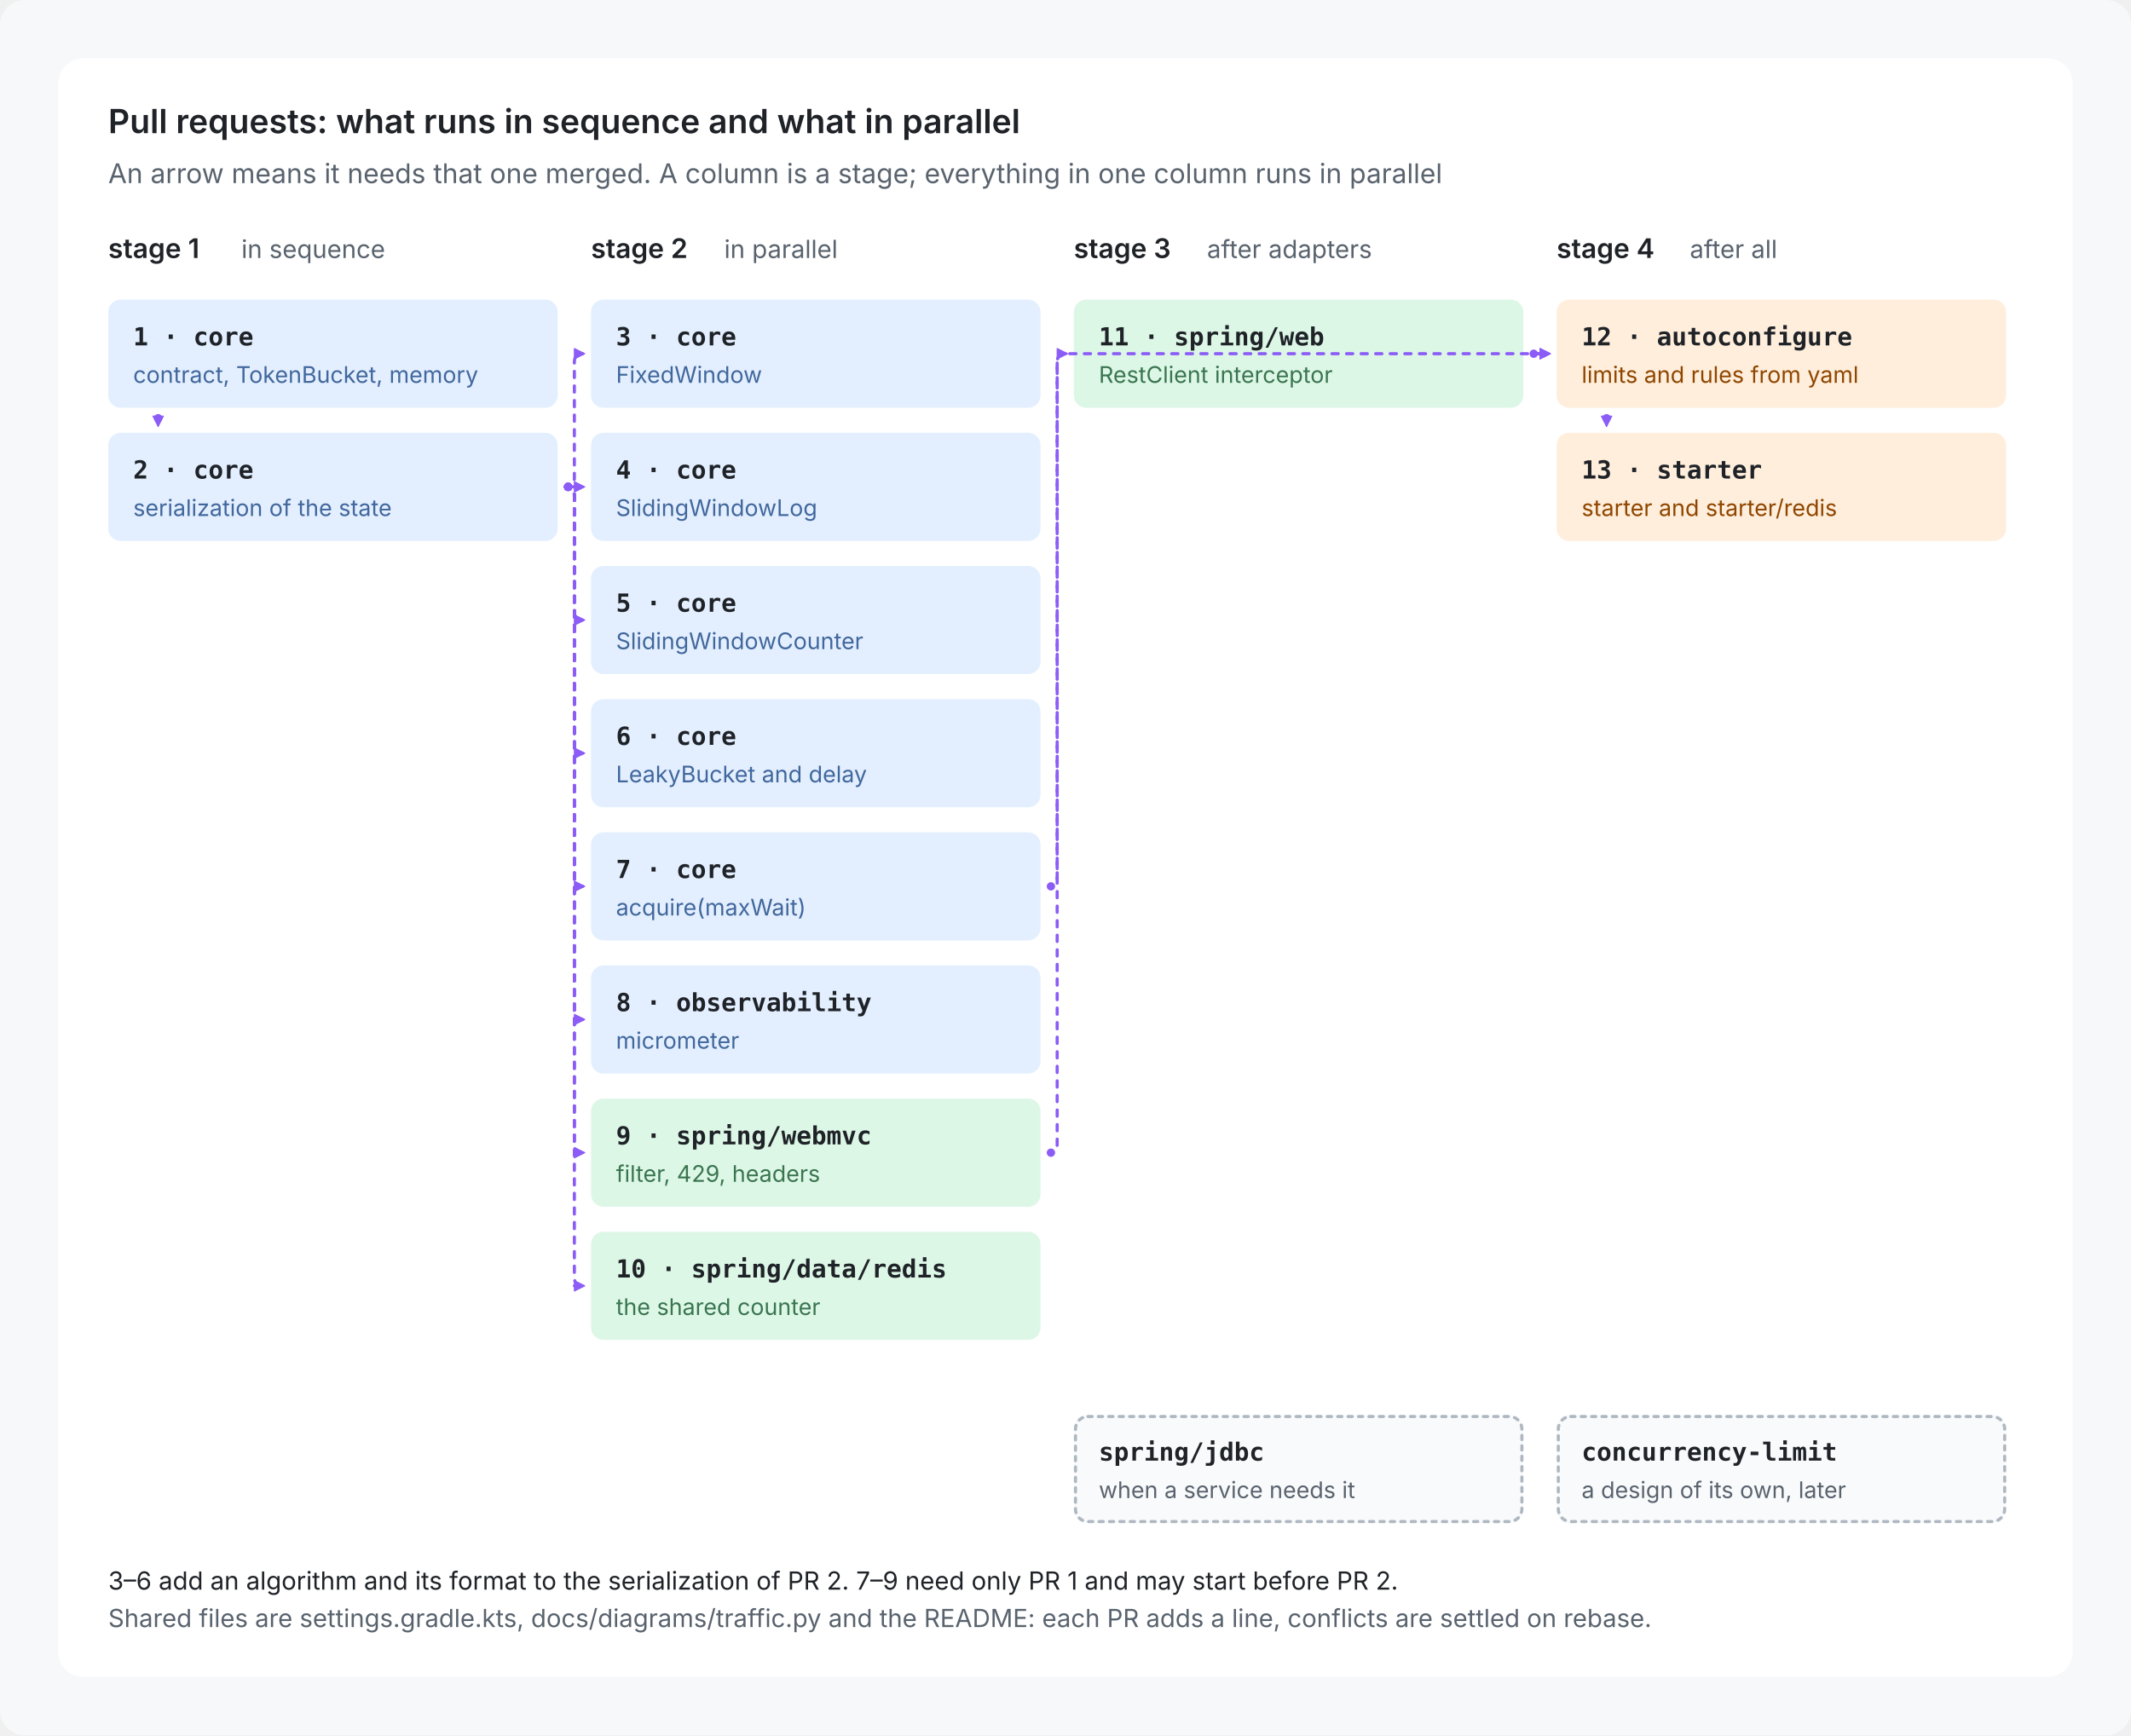
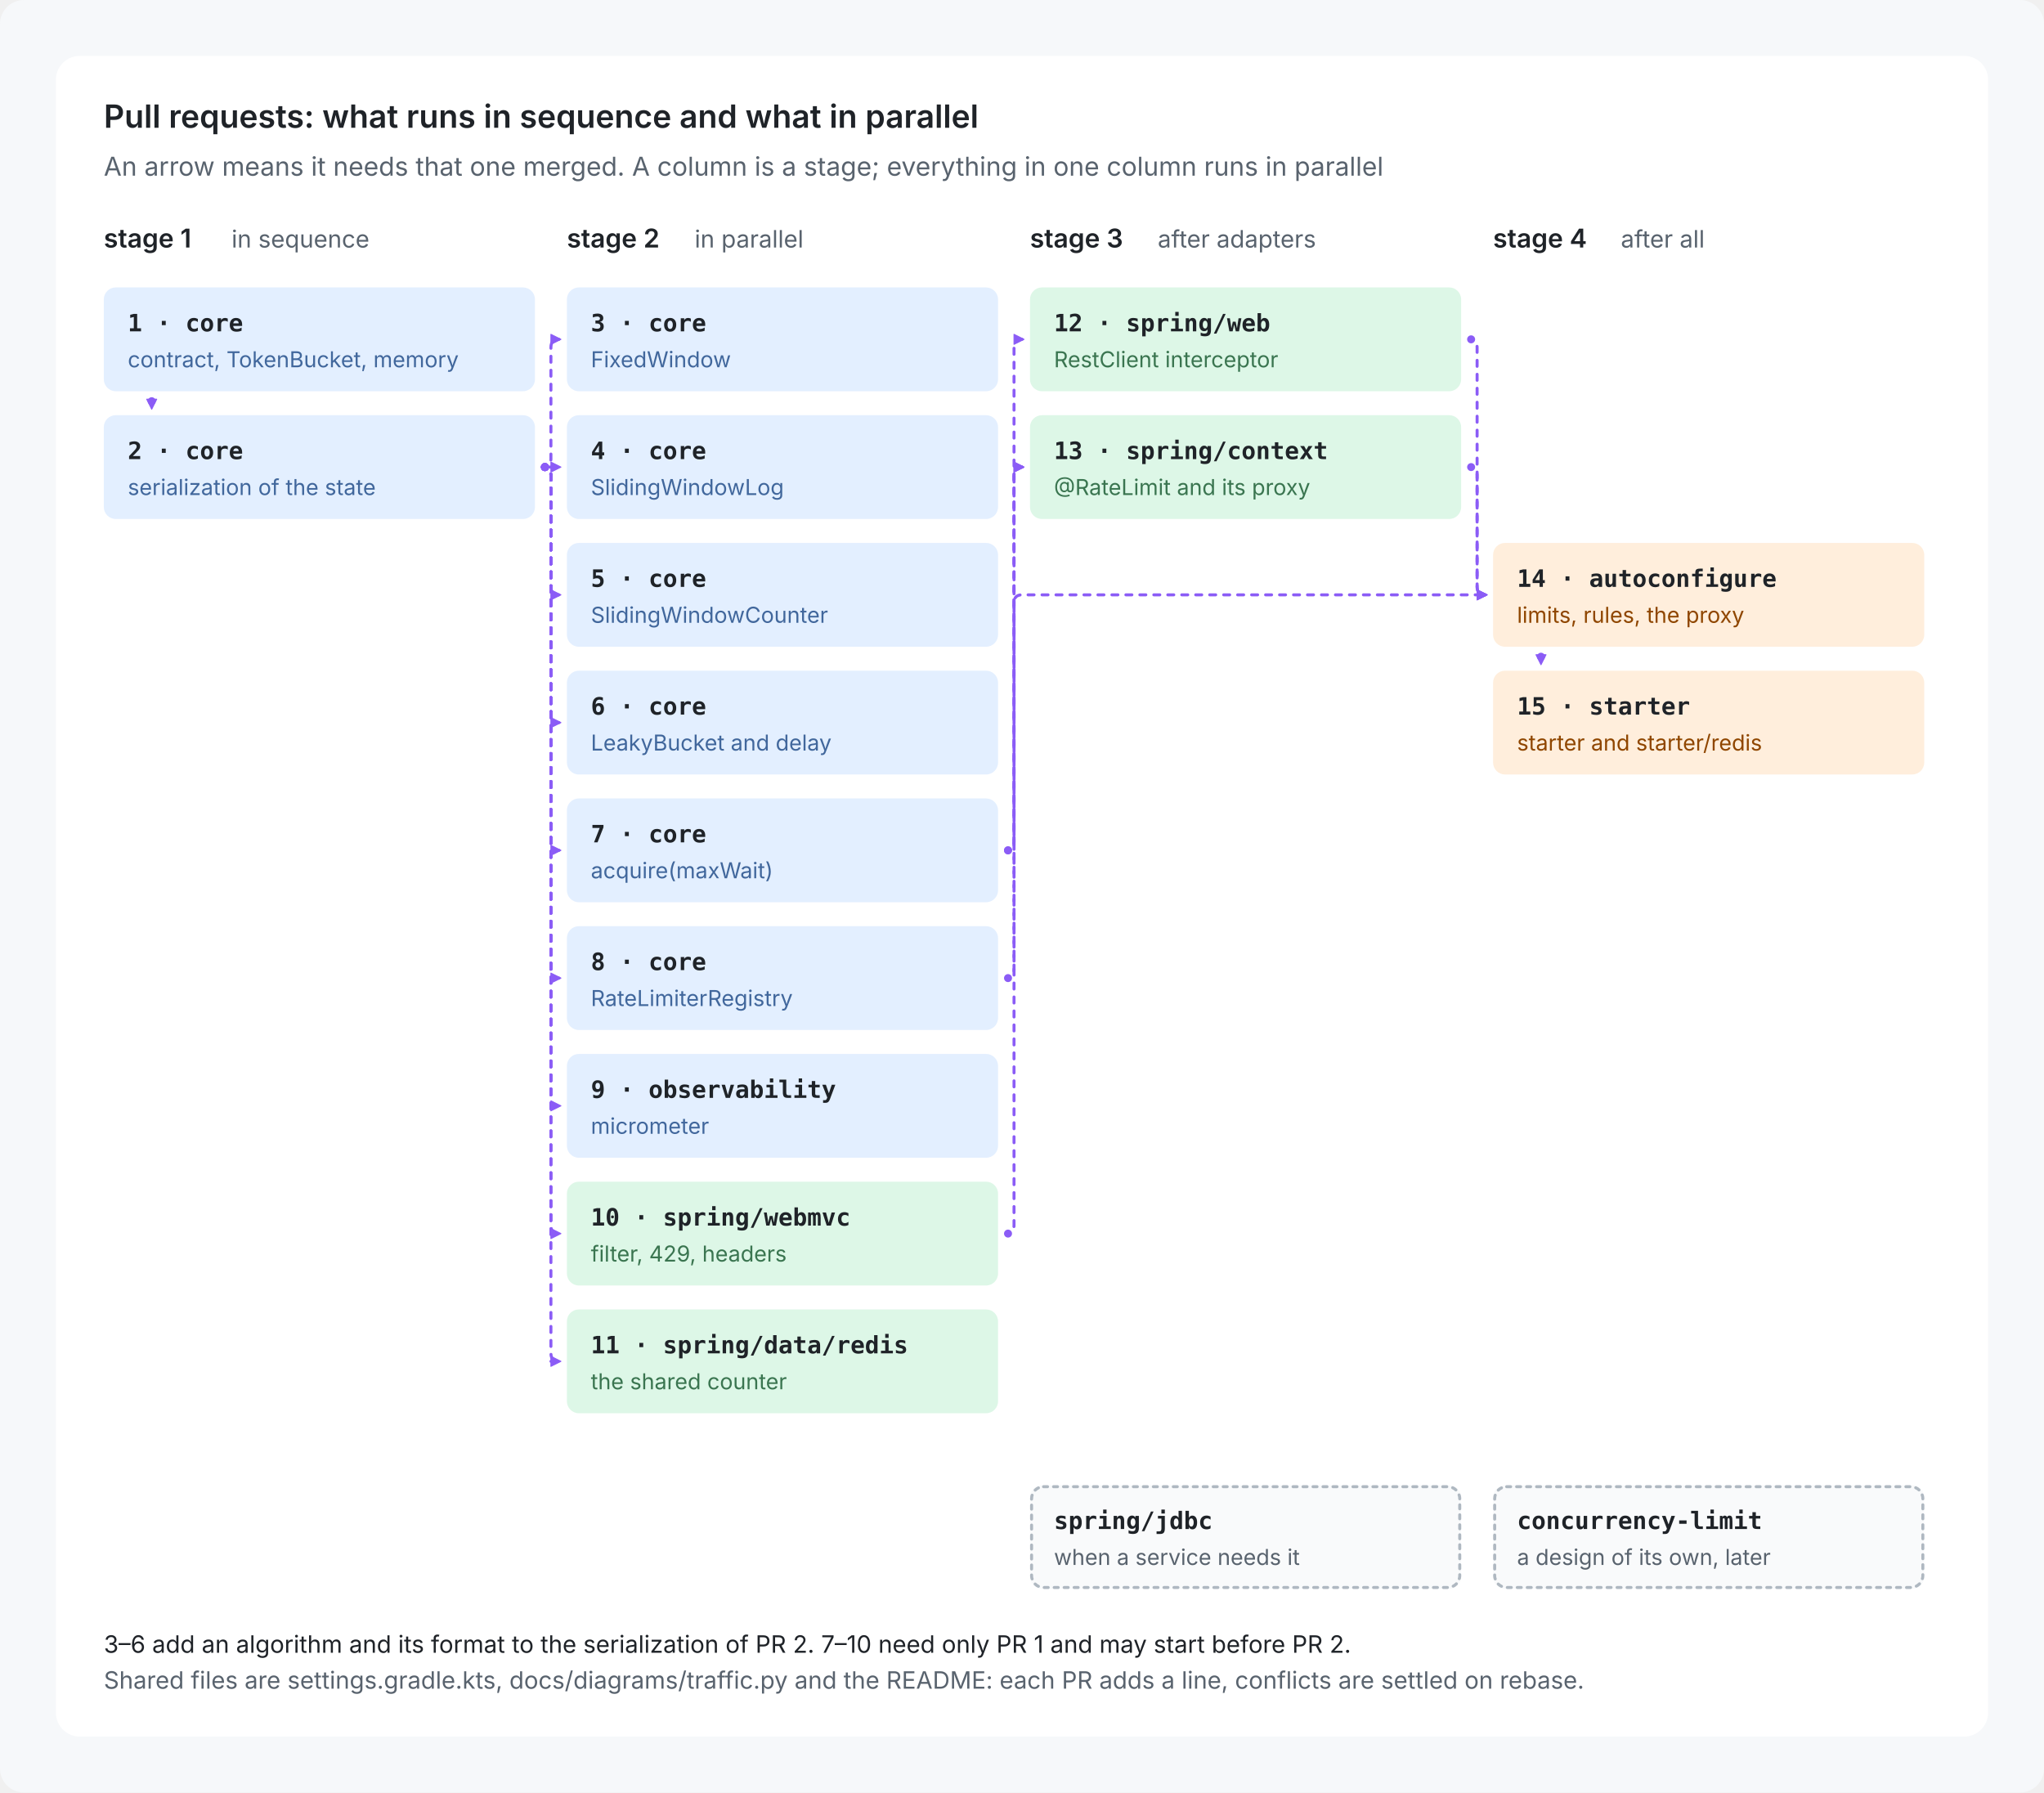
- <svg xmlns="http://www.w3.org/2000/svg" viewBox="0 0 1024 834" width="1024" height="834" role="img">
-   <rect width="1024" height="834" rx="12" fill="#F6F8FA" />
+ <svg xmlns="http://www.w3.org/2000/svg" viewBox="0 0 1024 898" width="1024" height="898" role="img">
+   <rect width="1024" height="898" rx="12" fill="#F6F8FA" />
  <g transform="translate(12,12)">
-     <rect x="16" y="16" width="968" height="778" rx="12" fill="#FFFFFF" />
+     <rect x="16" y="16" width="968" height="842" rx="12" fill="#FFFFFF" />
    <text x="40.0" y="52.0" font-family="-apple-system, BlinkMacSystemFont, 'Segoe UI', Inter, Helvetica, Arial, sans-serif" font-size="16" font-weight="600" fill="#1F2328" text-anchor="start">Pull requests: what runs in sequence and what in parallel</text>
    <text x="40.0" y="76.0" font-family="-apple-system, BlinkMacSystemFont, 'Segoe UI', Inter, Helvetica, Arial, sans-serif" font-size="13" font-weight="400" fill="#59636E" text-anchor="start">An arrow means it needs that one merged. A column is a stage; everything in one column runs in parallel</text>
    <text x="40.0" y="112.0" font-family="-apple-system, BlinkMacSystemFont, 'Segoe UI', Inter, Helvetica, Arial, sans-serif" font-size="13" font-weight="600" fill="#1F2328" text-anchor="start">stage 1</text>
    <text x="104.0" y="112.0" font-family="-apple-system, BlinkMacSystemFont, 'Segoe UI', Inter, Helvetica, Arial, sans-serif" font-size="12" font-weight="400" fill="#59636E" text-anchor="start">in sequence</text>
    <text x="272.0" y="112.0" font-family="-apple-system, BlinkMacSystemFont, 'Segoe UI', Inter, Helvetica, Arial, sans-serif" font-size="13" font-weight="600" fill="#1F2328" text-anchor="start">stage 2</text>
    <text x="336.0" y="112.0" font-family="-apple-system, BlinkMacSystemFont, 'Segoe UI', Inter, Helvetica, Arial, sans-serif" font-size="12" font-weight="400" fill="#59636E" text-anchor="start">in parallel</text>
    <text x="504.0" y="112.0" font-family="-apple-system, BlinkMacSystemFont, 'Segoe UI', Inter, Helvetica, Arial, sans-serif" font-size="13" font-weight="600" fill="#1F2328" text-anchor="start">stage 3</text>
    <text x="568.0" y="112.0" font-family="-apple-system, BlinkMacSystemFont, 'Segoe UI', Inter, Helvetica, Arial, sans-serif" font-size="12" font-weight="400" fill="#59636E" text-anchor="start">after adapters</text>
    <text x="736.0" y="112.0" font-family="-apple-system, BlinkMacSystemFont, 'Segoe UI', Inter, Helvetica, Arial, sans-serif" font-size="13" font-weight="600" fill="#1F2328" text-anchor="start">stage 4</text>
    <text x="800.0" y="112.0" font-family="-apple-system, BlinkMacSystemFont, 'Segoe UI', Inter, Helvetica, Arial, sans-serif" font-size="12" font-weight="400" fill="#59636E" text-anchor="start">after all</text>
    <rect x="40.0" y="132.0" width="216.0" height="52.0" rx="6" fill="#E3EFFF" />
    <text x="52.0" y="154.0" font-family="ui-monospace, SFMono-Regular, 'SF Mono', Menlo, Consolas, monospace" font-size="12" font-weight="600" fill="#1F2328" text-anchor="start">1 · core</text>
    <text x="52.0" y="172.0" font-family="-apple-system, BlinkMacSystemFont, 'Segoe UI', Inter, Helvetica, Arial, sans-serif" font-size="11" font-weight="400" fill="#41679C" text-anchor="start">contract, TokenBucket, memory</text>
    <rect x="40.0" y="196.0" width="216.0" height="52.0" rx="6" fill="#E3EFFF" />
    <text x="52.0" y="218.0" font-family="ui-monospace, SFMono-Regular, 'SF Mono', Menlo, Consolas, monospace" font-size="12" font-weight="600" fill="#1F2328" text-anchor="start">2 · core</text>
    <text x="52.0" y="236.0" font-family="-apple-system, BlinkMacSystemFont, 'Segoe UI', Inter, Helvetica, Arial, sans-serif" font-size="11" font-weight="400" fill="#41679C" text-anchor="start">serialization of the state</text>
    <rect x="272.0" y="132.0" width="216.0" height="52.0" rx="6" fill="#E3EFFF" />
    <text x="284.0" y="154.0" font-family="ui-monospace, SFMono-Regular, 'SF Mono', Menlo, Consolas, monospace" font-size="12" font-weight="600" fill="#1F2328" text-anchor="start">3 · core</text>
    <text x="284.0" y="172.0" font-family="-apple-system, BlinkMacSystemFont, 'Segoe UI', Inter, Helvetica, Arial, sans-serif" font-size="11" font-weight="400" fill="#41679C" text-anchor="start">FixedWindow</text>
    <rect x="272.0" y="196.0" width="216.0" height="52.0" rx="6" fill="#E3EFFF" />
    <text x="284.0" y="218.0" font-family="ui-monospace, SFMono-Regular, 'SF Mono', Menlo, Consolas, monospace" font-size="12" font-weight="600" fill="#1F2328" text-anchor="start">4 · core</text>
    <text x="284.0" y="236.0" font-family="-apple-system, BlinkMacSystemFont, 'Segoe UI', Inter, Helvetica, Arial, sans-serif" font-size="11" font-weight="400" fill="#41679C" text-anchor="start">SlidingWindowLog</text>
    <rect x="272.0" y="260.0" width="216.0" height="52.0" rx="6" fill="#E3EFFF" />
    <text x="284.0" y="282.0" font-family="ui-monospace, SFMono-Regular, 'SF Mono', Menlo, Consolas, monospace" font-size="12" font-weight="600" fill="#1F2328" text-anchor="start">5 · core</text>
    <text x="284.0" y="300.0" font-family="-apple-system, BlinkMacSystemFont, 'Segoe UI', Inter, Helvetica, Arial, sans-serif" font-size="11" font-weight="400" fill="#41679C" text-anchor="start">SlidingWindowCounter</text>
    <rect x="272.0" y="324.0" width="216.0" height="52.0" rx="6" fill="#E3EFFF" />
    <text x="284.0" y="346.0" font-family="ui-monospace, SFMono-Regular, 'SF Mono', Menlo, Consolas, monospace" font-size="12" font-weight="600" fill="#1F2328" text-anchor="start">6 · core</text>
    <text x="284.0" y="364.0" font-family="-apple-system, BlinkMacSystemFont, 'Segoe UI', Inter, Helvetica, Arial, sans-serif" font-size="11" font-weight="400" fill="#41679C" text-anchor="start">LeakyBucket and delay</text>
    <rect x="272.0" y="388.0" width="216.0" height="52.0" rx="6" fill="#E3EFFF" />
    <text x="284.0" y="410.0" font-family="ui-monospace, SFMono-Regular, 'SF Mono', Menlo, Consolas, monospace" font-size="12" font-weight="600" fill="#1F2328" text-anchor="start">7 · core</text>
    <text x="284.0" y="428.0" font-family="-apple-system, BlinkMacSystemFont, 'Segoe UI', Inter, Helvetica, Arial, sans-serif" font-size="11" font-weight="400" fill="#41679C" text-anchor="start">acquire(maxWait)</text>
    <rect x="272.0" y="452.0" width="216.0" height="52.0" rx="6" fill="#E3EFFF" />
-     <text x="284.0" y="474.0" font-family="ui-monospace, SFMono-Regular, 'SF Mono', Menlo, Consolas, monospace" font-size="12" font-weight="600" fill="#1F2328" text-anchor="start">8 · observability</text>
-     <text x="284.0" y="492.0" font-family="-apple-system, BlinkMacSystemFont, 'Segoe UI', Inter, Helvetica, Arial, sans-serif" font-size="11" font-weight="400" fill="#41679C" text-anchor="start">micrometer</text>
-     <rect x="272.0" y="516.0" width="216.0" height="52.0" rx="6" fill="#DDF7E7" />
-     <text x="284.0" y="538.0" font-family="ui-monospace, SFMono-Regular, 'SF Mono', Menlo, Consolas, monospace" font-size="12" font-weight="600" fill="#1F2328" text-anchor="start">9 · spring/webmvc</text>
-     <text x="284.0" y="556.0" font-family="-apple-system, BlinkMacSystemFont, 'Segoe UI', Inter, Helvetica, Arial, sans-serif" font-size="11" font-weight="400" fill="#3A7550" text-anchor="start">filter, 429, headers</text>
+     <text x="284.0" y="474.0" font-family="ui-monospace, SFMono-Regular, 'SF Mono', Menlo, Consolas, monospace" font-size="12" font-weight="600" fill="#1F2328" text-anchor="start">8 · core</text>
+     <text x="284.0" y="492.0" font-family="-apple-system, BlinkMacSystemFont, 'Segoe UI', Inter, Helvetica, Arial, sans-serif" font-size="11" font-weight="400" fill="#41679C" text-anchor="start">RateLimiterRegistry</text>
+     <rect x="272.0" y="516.0" width="216.0" height="52.0" rx="6" fill="#E3EFFF" />
+     <text x="284.0" y="538.0" font-family="ui-monospace, SFMono-Regular, 'SF Mono', Menlo, Consolas, monospace" font-size="12" font-weight="600" fill="#1F2328" text-anchor="start">9 · observability</text>
+     <text x="284.0" y="556.0" font-family="-apple-system, BlinkMacSystemFont, 'Segoe UI', Inter, Helvetica, Arial, sans-serif" font-size="11" font-weight="400" fill="#41679C" text-anchor="start">micrometer</text>
    <rect x="272.0" y="580.0" width="216.0" height="52.0" rx="6" fill="#DDF7E7" />
-     <text x="284.0" y="602.0" font-family="ui-monospace, SFMono-Regular, 'SF Mono', Menlo, Consolas, monospace" font-size="12" font-weight="600" fill="#1F2328" text-anchor="start">10 · spring/data/redis</text>
-     <text x="284.0" y="620.0" font-family="-apple-system, BlinkMacSystemFont, 'Segoe UI', Inter, Helvetica, Arial, sans-serif" font-size="11" font-weight="400" fill="#3A7550" text-anchor="start">the shared counter</text>
+     <text x="284.0" y="602.0" font-family="ui-monospace, SFMono-Regular, 'SF Mono', Menlo, Consolas, monospace" font-size="12" font-weight="600" fill="#1F2328" text-anchor="start">10 · spring/webmvc</text>
+     <text x="284.0" y="620.0" font-family="-apple-system, BlinkMacSystemFont, 'Segoe UI', Inter, Helvetica, Arial, sans-serif" font-size="11" font-weight="400" fill="#3A7550" text-anchor="start">filter, 429, headers</text>
+     <rect x="272.0" y="644.0" width="216.0" height="52.0" rx="6" fill="#DDF7E7" />
+     <text x="284.0" y="666.0" font-family="ui-monospace, SFMono-Regular, 'SF Mono', Menlo, Consolas, monospace" font-size="12" font-weight="600" fill="#1F2328" text-anchor="start">11 · spring/data/redis</text>
+     <text x="284.0" y="684.0" font-family="-apple-system, BlinkMacSystemFont, 'Segoe UI', Inter, Helvetica, Arial, sans-serif" font-size="11" font-weight="400" fill="#3A7550" text-anchor="start">the shared counter</text>
    <rect x="504.0" y="132.0" width="216.0" height="52.0" rx="6" fill="#DDF7E7" />
-     <text x="516.0" y="154.0" font-family="ui-monospace, SFMono-Regular, 'SF Mono', Menlo, Consolas, monospace" font-size="12" font-weight="600" fill="#1F2328" text-anchor="start">11 · spring/web</text>
+     <text x="516.0" y="154.0" font-family="ui-monospace, SFMono-Regular, 'SF Mono', Menlo, Consolas, monospace" font-size="12" font-weight="600" fill="#1F2328" text-anchor="start">12 · spring/web</text>
    <text x="516.0" y="172.0" font-family="-apple-system, BlinkMacSystemFont, 'Segoe UI', Inter, Helvetica, Arial, sans-serif" font-size="11" font-weight="400" fill="#3A7550" text-anchor="start">RestClient interceptor</text>
-     <rect x="736.0" y="132.0" width="216.0" height="52.0" rx="6" fill="#FFEEDC" />
-     <text x="748.0" y="154.0" font-family="ui-monospace, SFMono-Regular, 'SF Mono', Menlo, Consolas, monospace" font-size="12" font-weight="600" fill="#1F2328" text-anchor="start">12 · autoconfigure</text>
-     <text x="748.0" y="172.0" font-family="-apple-system, BlinkMacSystemFont, 'Segoe UI', Inter, Helvetica, Arial, sans-serif" font-size="11" font-weight="400" fill="#8F4600" text-anchor="start">limits and rules from yaml</text>
-     <rect x="736.0" y="196.0" width="216.0" height="52.0" rx="6" fill="#FFEEDC" />
-     <text x="748.0" y="218.0" font-family="ui-monospace, SFMono-Regular, 'SF Mono', Menlo, Consolas, monospace" font-size="12" font-weight="600" fill="#1F2328" text-anchor="start">13 · starter</text>
-     <text x="748.0" y="236.0" font-family="-apple-system, BlinkMacSystemFont, 'Segoe UI', Inter, Helvetica, Arial, sans-serif" font-size="11" font-weight="400" fill="#8F4600" text-anchor="start">starter and starter/redis</text>
-     <rect x="504.0" y="668.0" width="216.0" height="52.0" rx="6" fill="#F9FAFB" />
-     <rect x="504.8" y="668.8" width="214.5" height="50.5" rx="6" fill="none" stroke="#AFB8C1" stroke-width="1.5" stroke-dasharray="2 3" stroke-linecap="round" />
-     <text x="516.0" y="690.0" font-family="ui-monospace, SFMono-Regular, 'SF Mono', Menlo, Consolas, monospace" font-size="12" font-weight="600" fill="#1F2328" text-anchor="start">spring/jdbc</text>
-     <text x="516.0" y="708.0" font-family="-apple-system, BlinkMacSystemFont, 'Segoe UI', Inter, Helvetica, Arial, sans-serif" font-size="11" font-weight="400" fill="#59636E" text-anchor="start">when a service needs it</text>
-     <rect x="736.0" y="668.0" width="216.0" height="52.0" rx="6" fill="#F9FAFB" />
-     <rect x="736.8" y="668.8" width="214.5" height="50.5" rx="6" fill="none" stroke="#AFB8C1" stroke-width="1.5" stroke-dasharray="2 3" stroke-linecap="round" />
-     <text x="748.0" y="690.0" font-family="ui-monospace, SFMono-Regular, 'SF Mono', Menlo, Consolas, monospace" font-size="12" font-weight="600" fill="#1F2328" text-anchor="start">concurrency-limit</text>
-     <text x="748.0" y="708.0" font-family="-apple-system, BlinkMacSystemFont, 'Segoe UI', Inter, Helvetica, Arial, sans-serif" font-size="11" font-weight="400" fill="#59636E" text-anchor="start">a design of its own, later</text>
+     <rect x="504.0" y="196.0" width="216.0" height="52.0" rx="6" fill="#DDF7E7" />
+     <text x="516.0" y="218.0" font-family="ui-monospace, SFMono-Regular, 'SF Mono', Menlo, Consolas, monospace" font-size="12" font-weight="600" fill="#1F2328" text-anchor="start">13 · spring/context</text>
+     <text x="516.0" y="236.0" font-family="-apple-system, BlinkMacSystemFont, 'Segoe UI', Inter, Helvetica, Arial, sans-serif" font-size="11" font-weight="400" fill="#3A7550" text-anchor="start">@RateLimit and its proxy</text>
+     <rect x="736.0" y="260.0" width="216.0" height="52.0" rx="6" fill="#FFEEDC" />
+     <text x="748.0" y="282.0" font-family="ui-monospace, SFMono-Regular, 'SF Mono', Menlo, Consolas, monospace" font-size="12" font-weight="600" fill="#1F2328" text-anchor="start">14 · autoconfigure</text>
+     <text x="748.0" y="300.0" font-family="-apple-system, BlinkMacSystemFont, 'Segoe UI', Inter, Helvetica, Arial, sans-serif" font-size="11" font-weight="400" fill="#8F4600" text-anchor="start">limits, rules, the proxy</text>
+     <rect x="736.0" y="324.0" width="216.0" height="52.0" rx="6" fill="#FFEEDC" />
+     <text x="748.0" y="346.0" font-family="ui-monospace, SFMono-Regular, 'SF Mono', Menlo, Consolas, monospace" font-size="12" font-weight="600" fill="#1F2328" text-anchor="start">15 · starter</text>
+     <text x="748.0" y="364.0" font-family="-apple-system, BlinkMacSystemFont, 'Segoe UI', Inter, Helvetica, Arial, sans-serif" font-size="11" font-weight="400" fill="#8F4600" text-anchor="start">starter and starter/redis</text>
+     <rect x="504.0" y="732.0" width="216.0" height="52.0" rx="6" fill="#F9FAFB" />
+     <rect x="504.8" y="732.8" width="214.5" height="50.5" rx="6" fill="none" stroke="#AFB8C1" stroke-width="1.5" stroke-dasharray="2 3" stroke-linecap="round" />
+     <text x="516.0" y="754.0" font-family="ui-monospace, SFMono-Regular, 'SF Mono', Menlo, Consolas, monospace" font-size="12" font-weight="600" fill="#1F2328" text-anchor="start">spring/jdbc</text>
+     <text x="516.0" y="772.0" font-family="-apple-system, BlinkMacSystemFont, 'Segoe UI', Inter, Helvetica, Arial, sans-serif" font-size="11" font-weight="400" fill="#59636E" text-anchor="start">when a service needs it</text>
+     <rect x="736.0" y="732.0" width="216.0" height="52.0" rx="6" fill="#F9FAFB" />
+     <rect x="736.8" y="732.8" width="214.5" height="50.5" rx="6" fill="none" stroke="#AFB8C1" stroke-width="1.5" stroke-dasharray="2 3" stroke-linecap="round" />
+     <text x="748.0" y="754.0" font-family="ui-monospace, SFMono-Regular, 'SF Mono', Menlo, Consolas, monospace" font-size="12" font-weight="600" fill="#1F2328" text-anchor="start">concurrency-limit</text>
+     <text x="748.0" y="772.0" font-family="-apple-system, BlinkMacSystemFont, 'Segoe UI', Inter, Helvetica, Arial, sans-serif" font-size="11" font-weight="400" fill="#59636E" text-anchor="start">a design of its own, later</text>
    <circle cx="64" cy="189" r="2" fill="#8B5CF6" />
    <path d="M64,193 L61.5,188.0 L66.5,188.0 Z" fill="#8B5CF6" stroke="#8B5CF6" stroke-width="0.5" stroke-linejoin="round" />
    <path d="M64,189 L64,188" stroke="#8B5CF6" stroke-width="1.5" fill="none" stroke-linecap="round" stroke-linejoin="round" stroke-dasharray="3 4" />
    <circle cx="261" cy="222.0" r="2" fill="#8B5CF6" />
    <path d="M269,158.0 L264.0,160.5 L264.0,155.5 Z" fill="#8B5CF6" stroke="#8B5CF6" stroke-width="0.5" stroke-linejoin="round" />
    <path d="M261,222.0 L260,222.0 Q264,222.0 264,218.0 L264,162.0 Q264,158.0 268,158.0 L264,158.0" stroke="#8B5CF6" stroke-width="1.5" fill="none" stroke-linecap="round" stroke-linejoin="round" stroke-dasharray="3 4" />
    <circle cx="261" cy="222.0" r="2" fill="#8B5CF6" />
    <path d="M269,222.0 L264.0,224.5 L264.0,219.5 Z" fill="#8B5CF6" stroke="#8B5CF6" stroke-width="0.5" stroke-linejoin="round" />
    <path d="M261,222.0 L264,222.0" stroke="#8B5CF6" stroke-width="1.5" fill="none" stroke-linecap="round" stroke-linejoin="round" stroke-dasharray="3 4" />
    <circle cx="261" cy="222.0" r="2" fill="#8B5CF6" />
    <path d="M269,286.0 L264.0,288.5 L264.0,283.5 Z" fill="#8B5CF6" stroke="#8B5CF6" stroke-width="0.5" stroke-linejoin="round" />
    <path d="M261,222.0 L260,222.0 Q264,222.0 264,226.0 L264,282.0 Q264,286.0 268,286.0 L264,286.0" stroke="#8B5CF6" stroke-width="1.5" fill="none" stroke-linecap="round" stroke-linejoin="round" stroke-dasharray="3 4" />
    <circle cx="261" cy="222.0" r="2" fill="#8B5CF6" />
    <path d="M269,350.0 L264.0,352.5 L264.0,347.5 Z" fill="#8B5CF6" stroke="#8B5CF6" stroke-width="0.5" stroke-linejoin="round" />
    <path d="M261,222.0 L260,222.0 Q264,222.0 264,226.0 L264,346.0 Q264,350.0 268,350.0 L264,350.0" stroke="#8B5CF6" stroke-width="1.5" fill="none" stroke-linecap="round" stroke-linejoin="round" stroke-dasharray="3 4" />
    <circle cx="261" cy="222.0" r="2" fill="#8B5CF6" />
    <path d="M269,414.0 L264.0,416.5 L264.0,411.5 Z" fill="#8B5CF6" stroke="#8B5CF6" stroke-width="0.5" stroke-linejoin="round" />
    <path d="M261,222.0 L260,222.0 Q264,222.0 264,226.0 L264,410.0 Q264,414.0 268,414.0 L264,414.0" stroke="#8B5CF6" stroke-width="1.5" fill="none" stroke-linecap="round" stroke-linejoin="round" stroke-dasharray="3 4" />
    <circle cx="261" cy="222.0" r="2" fill="#8B5CF6" />
    <path d="M269,478.0 L264.0,480.5 L264.0,475.5 Z" fill="#8B5CF6" stroke="#8B5CF6" stroke-width="0.5" stroke-linejoin="round" />
    <path d="M261,222.0 L260,222.0 Q264,222.0 264,226.0 L264,474.0 Q264,478.0 268,478.0 L264,478.0" stroke="#8B5CF6" stroke-width="1.5" fill="none" stroke-linecap="round" stroke-linejoin="round" stroke-dasharray="3 4" />
    <circle cx="261" cy="222.0" r="2" fill="#8B5CF6" />
    <path d="M269,542.0 L264.0,544.5 L264.0,539.5 Z" fill="#8B5CF6" stroke="#8B5CF6" stroke-width="0.5" stroke-linejoin="round" />
    <path d="M261,222.0 L260,222.0 Q264,222.0 264,226.0 L264,538.0 Q264,542.0 268,542.0 L264,542.0" stroke="#8B5CF6" stroke-width="1.5" fill="none" stroke-linecap="round" stroke-linejoin="round" stroke-dasharray="3 4" />
    <circle cx="261" cy="222.0" r="2" fill="#8B5CF6" />
    <path d="M269,606.0 L264.0,608.5 L264.0,603.5 Z" fill="#8B5CF6" stroke="#8B5CF6" stroke-width="0.5" stroke-linejoin="round" />
    <path d="M261,222.0 L260,222.0 Q264,222.0 264,226.0 L264,602.0 Q264,606.0 268,606.0 L264,606.0" stroke="#8B5CF6" stroke-width="1.5" fill="none" stroke-linecap="round" stroke-linejoin="round" stroke-dasharray="3 4" />
+     <circle cx="261" cy="222.0" r="2" fill="#8B5CF6" />
+     <path d="M269,670.0 L264.0,672.5 L264.0,667.5 Z" fill="#8B5CF6" stroke="#8B5CF6" stroke-width="0.5" stroke-linejoin="round" />
+     <path d="M261,222.0 L260,222.0 Q264,222.0 264,226.0 L264,666.0 Q264,670.0 268,670.0 L264,670.0" stroke="#8B5CF6" stroke-width="1.5" fill="none" stroke-linecap="round" stroke-linejoin="round" stroke-dasharray="3 4" />
    <circle cx="493" cy="414.0" r="2" fill="#8B5CF6" />
    <path d="M501,158.0 L496.0,160.5 L496.0,155.5 Z" fill="#8B5CF6" stroke="#8B5CF6" stroke-width="0.5" stroke-linejoin="round" />
    <path d="M493,414.0 L492,414.0 Q496,414.0 496,410.0 L496,162.0 Q496,158.0 500,158.0 L496,158.0" stroke="#8B5CF6" stroke-width="1.5" fill="none" stroke-linecap="round" stroke-linejoin="round" stroke-dasharray="3 4" />
-     <circle cx="493" cy="542.0" r="2" fill="#8B5CF6" />
-     <path d="M733,158.0 L728.0,160.5 L728.0,155.5 Z" fill="#8B5CF6" stroke="#8B5CF6" stroke-width="0.5" stroke-linejoin="round" />
-     <path d="M493,542.0 L492,542.0 Q496,542.0 496,538.0 L496,162.0 Q496,158.0 500,158.0 L728,158.0" stroke="#8B5CF6" stroke-width="1.5" fill="none" stroke-linecap="round" stroke-linejoin="round" stroke-dasharray="3 4" />
+     <circle cx="493" cy="414.0" r="2" fill="#8B5CF6" />
+     <path d="M501,222.0 L496.0,224.5 L496.0,219.5 Z" fill="#8B5CF6" stroke="#8B5CF6" stroke-width="0.5" stroke-linejoin="round" />
+     <path d="M493,414.0 L492,414.0 Q496,414.0 496,410.0 L496,226.0 Q496,222.0 500,222.0 L496,222.0" stroke="#8B5CF6" stroke-width="1.5" fill="none" stroke-linecap="round" stroke-linejoin="round" stroke-dasharray="3 4" />
+     <circle cx="493" cy="478.0" r="2" fill="#8B5CF6" />
+     <path d="M501,222.0 L496.0,224.5 L496.0,219.5 Z" fill="#8B5CF6" stroke="#8B5CF6" stroke-width="0.5" stroke-linejoin="round" />
+     <path d="M493,478.0 L492,478.0 Q496,478.0 496,474.0 L496,226.0 Q496,222.0 500,222.0 L496,222.0" stroke="#8B5CF6" stroke-width="1.5" fill="none" stroke-linecap="round" stroke-linejoin="round" stroke-dasharray="3 4" />
+     <circle cx="493" cy="606.0" r="2" fill="#8B5CF6" />
+     <path d="M733,286.0 L728.0,288.5 L728.0,283.5 Z" fill="#8B5CF6" stroke="#8B5CF6" stroke-width="0.5" stroke-linejoin="round" />
+     <path d="M493,606.0 L492,606.0 Q496,606.0 496,602.0 L496,290.0 Q496,286.0 500,286.0 L728,286.0" stroke="#8B5CF6" stroke-width="1.5" fill="none" stroke-linecap="round" stroke-linejoin="round" stroke-dasharray="3 4" />
    <circle cx="725" cy="158.0" r="2" fill="#8B5CF6" />
-     <path d="M733,158.0 L728.0,160.5 L728.0,155.5 Z" fill="#8B5CF6" stroke="#8B5CF6" stroke-width="0.5" stroke-linejoin="round" />
-     <path d="M725,158.0 L728,158.0" stroke="#8B5CF6" stroke-width="1.5" fill="none" stroke-linecap="round" stroke-linejoin="round" stroke-dasharray="3 4" />
-     <circle cx="760" cy="189" r="2" fill="#8B5CF6" />
-     <path d="M760,193 L757.5,188.0 L762.5,188.0 Z" fill="#8B5CF6" stroke="#8B5CF6" stroke-width="0.5" stroke-linejoin="round" />
-     <path d="M760,189 L760,188" stroke="#8B5CF6" stroke-width="1.5" fill="none" stroke-linecap="round" stroke-linejoin="round" stroke-dasharray="3 4" />
-     <text x="40.0" y="752.0" font-family="-apple-system, BlinkMacSystemFont, 'Segoe UI', Inter, Helvetica, Arial, sans-serif" font-size="12" font-weight="400" fill="#1F2328" text-anchor="start">3–6 add an algorithm and its format to the serialization of PR 2. 7–9 need only PR 1 and may start before PR 2.</text>
-     <text x="40.0" y="770.0" font-family="-apple-system, BlinkMacSystemFont, 'Segoe UI', Inter, Helvetica, Arial, sans-serif" font-size="12" font-weight="400" fill="#59636E" text-anchor="start">Shared files are settings.gradle.kts, docs/diagrams/traffic.py and the README: each PR adds a line, conflicts are settled on rebase.</text>
+     <path d="M733,286.0 L728.0,288.5 L728.0,283.5 Z" fill="#8B5CF6" stroke="#8B5CF6" stroke-width="0.5" stroke-linejoin="round" />
+     <path d="M725,158.0 L724,158.0 Q728,158.0 728,162.0 L728,282.0 Q728,286.0 732,286.0 L728,286.0" stroke="#8B5CF6" stroke-width="1.5" fill="none" stroke-linecap="round" stroke-linejoin="round" stroke-dasharray="3 4" />
+     <circle cx="725" cy="222.0" r="2" fill="#8B5CF6" />
+     <path d="M733,286.0 L728.0,288.5 L728.0,283.5 Z" fill="#8B5CF6" stroke="#8B5CF6" stroke-width="0.5" stroke-linejoin="round" />
+     <path d="M725,222.0 L724,222.0 Q728,222.0 728,226.0 L728,282.0 Q728,286.0 732,286.0 L728,286.0" stroke="#8B5CF6" stroke-width="1.5" fill="none" stroke-linecap="round" stroke-linejoin="round" stroke-dasharray="3 4" />
+     <circle cx="760" cy="317" r="2" fill="#8B5CF6" />
+     <path d="M760,321 L757.5,316.0 L762.5,316.0 Z" fill="#8B5CF6" stroke="#8B5CF6" stroke-width="0.5" stroke-linejoin="round" />
+     <path d="M760,317 L760,316" stroke="#8B5CF6" stroke-width="1.5" fill="none" stroke-linecap="round" stroke-linejoin="round" stroke-dasharray="3 4" />
+     <text x="40.0" y="816.0" font-family="-apple-system, BlinkMacSystemFont, 'Segoe UI', Inter, Helvetica, Arial, sans-serif" font-size="12" font-weight="400" fill="#1F2328" text-anchor="start">3–6 add an algorithm and its format to the serialization of PR 2. 7–10 need only PR 1 and may start before PR 2.</text>
+     <text x="40.0" y="834.0" font-family="-apple-system, BlinkMacSystemFont, 'Segoe UI', Inter, Helvetica, Arial, sans-serif" font-size="12" font-weight="400" fill="#59636E" text-anchor="start">Shared files are settings.gradle.kts, docs/diagrams/traffic.py and the README: each PR adds a line, conflicts are settled on rebase.</text>
  </g>
</svg>
